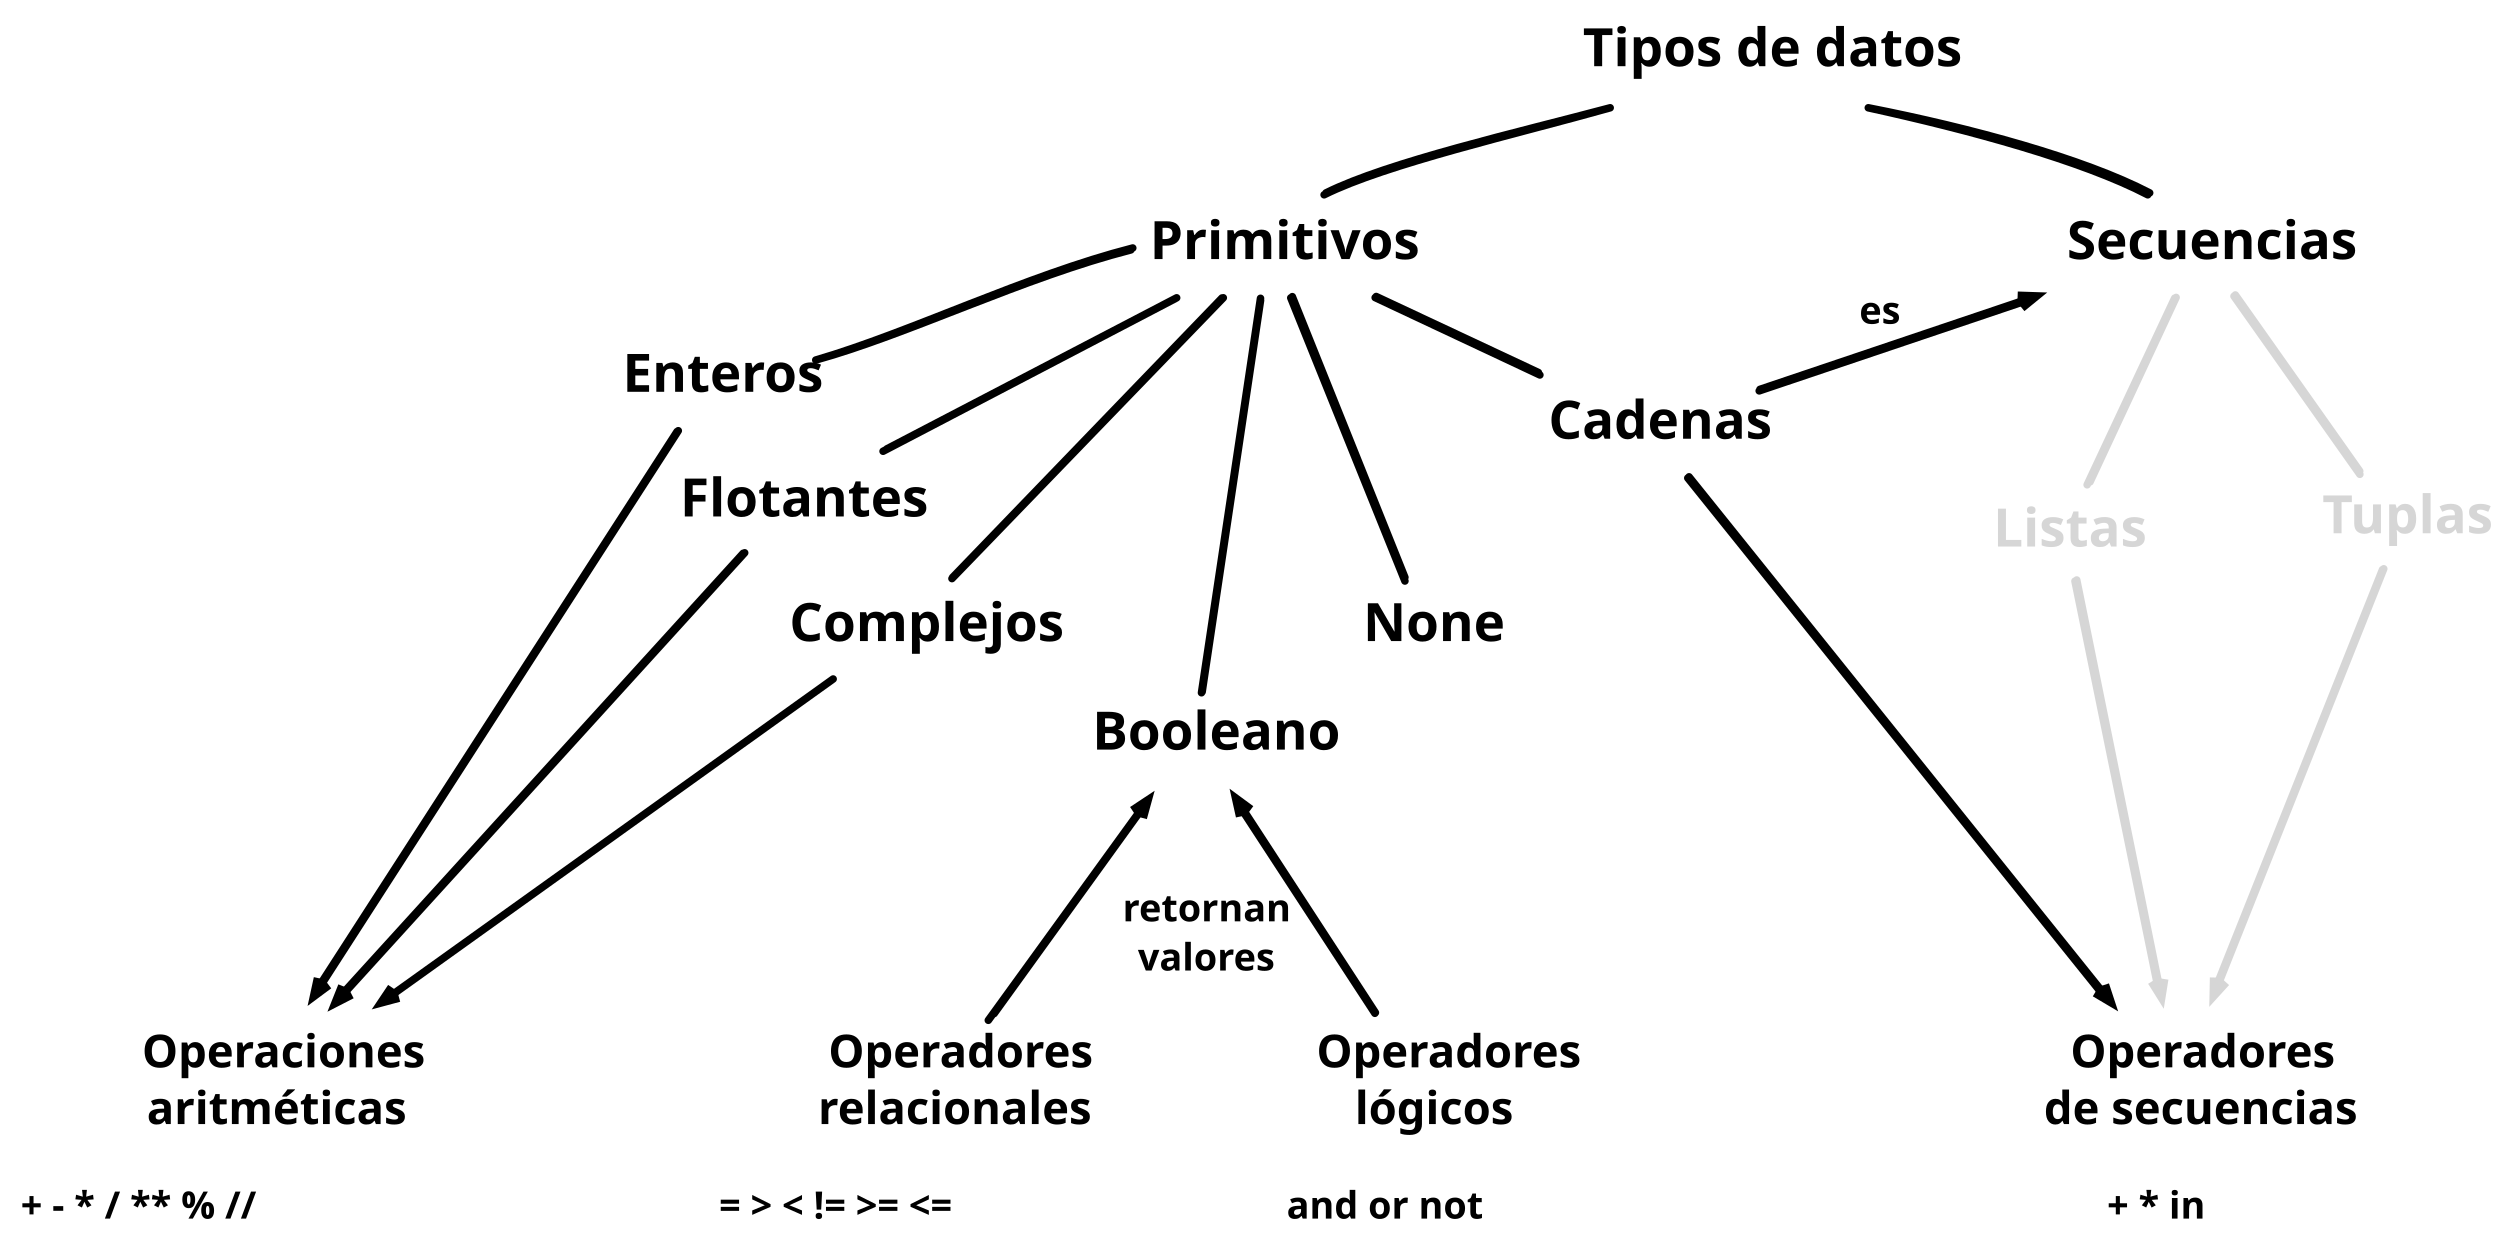
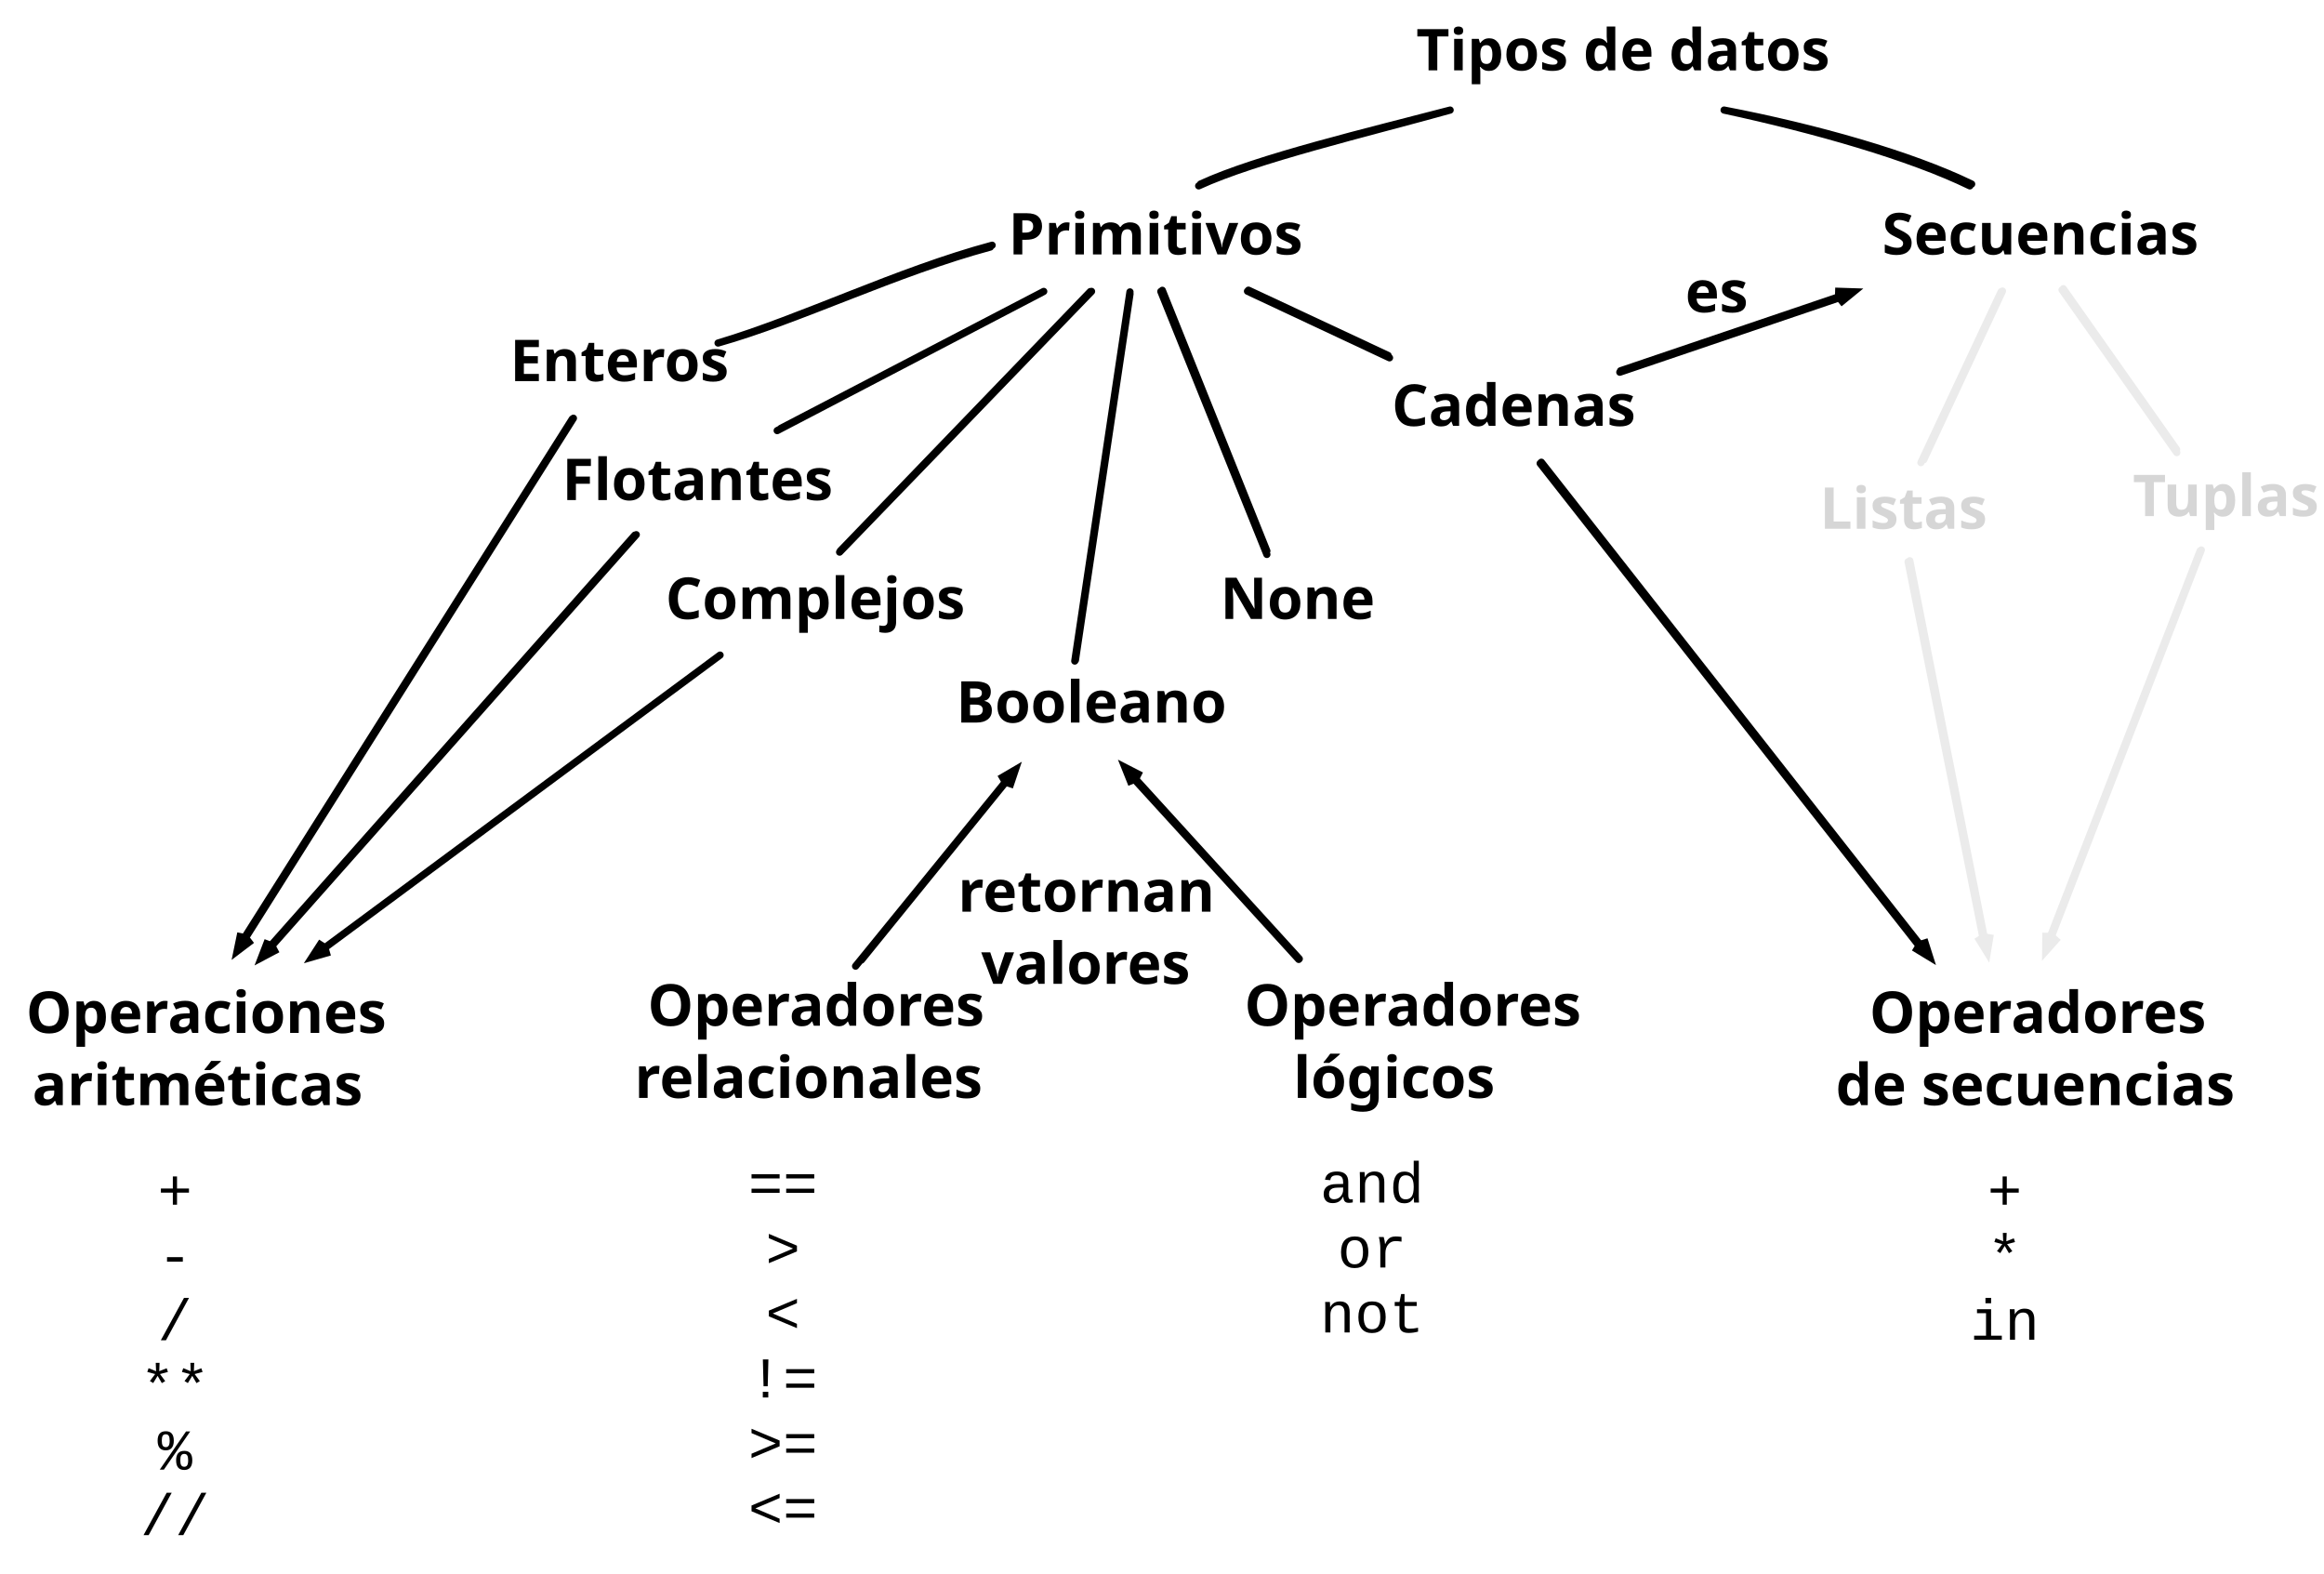
- <svg xmlns="http://www.w3.org/2000/svg" version="1.1" viewBox="-59 -240 661 331" width="661" height="331">
+ <svg xmlns="http://www.w3.org/2000/svg" version="1.1" viewBox="-39 -240 644 436" width="644" height="436">
  <defs>
    <marker orient="auto" overflow="visible" markerUnits="strokeWidth" id="StickArrow_Marker" stroke-linejoin="miter" stroke-miterlimit="10" viewBox="-1 -2 5 4" markerWidth="5" markerHeight="4" color="black">
      <g>
        <path d="M 2.4 0 L 0 0 M 0 -.9 L 2.4 0 L 0 .9" fill="none" stroke="currentColor" stroke-width="1" />
      </g>
    </marker>
    <marker orient="auto" overflow="visible" markerUnits="strokeWidth" id="StickArrow_Marker_2" stroke-linejoin="miter" stroke-miterlimit="10" viewBox="-4 -2 6 4" markerWidth="6" markerHeight="4" color="black">
      <g>
        <path d="M -2.4 0 L 0 0 M 0 .9 L -2.4 0 L 0 -.9" fill="none" stroke="currentColor" stroke-width="1" />
      </g>
    </marker>
-     <marker orient="auto" overflow="visible" markerUnits="strokeWidth" id="StickArrow_Marker_3" stroke-linejoin="miter" stroke-miterlimit="10" viewBox="-1 -2 5 4" markerWidth="5" markerHeight="4" color="#d6d6d6">
+     <marker orient="auto" overflow="visible" markerUnits="strokeWidth" id="StickArrow_Marker_3" stroke-linejoin="miter" stroke-miterlimit="10" viewBox="-1 -2 5 4" markerWidth="5" markerHeight="4" color="#ebebeb">
      <g>
        <path d="M 2.4 0 L 0 0 M 0 -.9 L 2.4 0 L 0 .9" fill="none" stroke="currentColor" stroke-width="1" />
      </g>
    </marker>
  </defs>
-   <g id="Canvas_1" fill-opacity="1" stroke-opacity="1" stroke="none" fill="none" stroke-dasharray="none">
+   <g id="Canvas_1" fill-opacity="1" stroke-opacity="1" stroke-dasharray="none" fill="none" stroke="none">
    <g id="Canvas_1_Layer_1">
      <g id="Line_4">
-         <path d="M 366.729 -211.5 C 342.464 -204.652 307.48 -196.673 291.098 -188.5 M 366.729 -211.5 C 342.964 -205.152 307.98 -197.173 291.598 -189" stroke="black" stroke-linecap="round" stroke-linejoin="round" stroke-width="2" />
+         <path d="M 362.844 -209.5 C 340.1 -203.16 308.962 -195.804 293.165 -188.5 M 362.844 -209.5 C 340.6 -203.66 309.462 -196.304 293.665 -189" stroke="black" stroke-linecap="round" stroke-linejoin="round" stroke-width="2" />
      </g>
      <g id="Graphic_22">
-         <text transform="translate(359.5 -234.5)" fill="black">
-           <tspan font-family="Bradley Hand" font-weight="bold" font-size="14" fill="black" x="8597567e-19" y="12">Tipos de datos</tspan>
+         <text transform="translate(353.442 -234.5)" fill="black">
+           <tspan font-family="Bradley Hand" font-weight="bold" font-size="16" fill="black" x="0" y="14">Tipos de datos</tspan>
        </text>
      </g>
      <g id="Graphic_23">
-         <text transform="translate(245 -183.5)" fill="black">
-           <tspan font-family="Bradley Hand" font-weight="bold" font-size="14" fill="black" x="4192202e-19" y="12">Primitivos</tspan>
+         <text transform="translate(240.427 -183.5)" fill="black">
+           <tspan font-family="Bradley Hand" font-weight="bold" font-size="16" fill="black" x="7460699e-19" y="14">Primitivos</tspan>
        </text>
      </g>
      <g id="Graphic_24">
-         <text transform="translate(487.5 -183.5)" fill="black">
-           <tspan font-family="Bradley Hand" font-weight="bold" font-size="14" fill="black" x="17053026e-20" y="12">Secuencias</tspan>
+         <text transform="translate(482.556 -183.5)" fill="black">
+           <tspan font-family="Bradley Hand" font-weight="bold" font-size="16" fill="black" x="0" y="14">Secuencias</tspan>
        </text>
      </g>
      <g id="Line_25">
-         <path d="M 434.982 -211.5 C 461.579 -205.688 491.441 -197.587 508.869 -188.5 M 434.982 -211.5 C 462.079 -206.188 491.941 -198.087 509.369 -189" stroke="black" stroke-linecap="round" stroke-linejoin="round" stroke-width="2" />
+         <path d="M 438.764 -209.5 C 463.728 -204.131 490.046 -196.672 506.863 -188.5 M 438.764 -209.5 C 464.228 -204.631 490.546 -197.172 507.363 -189" stroke="black" stroke-linecap="round" stroke-linejoin="round" stroke-width="2" />
      </g>
      <g id="Graphic_26">
-         <text transform="translate(105.6 -148.4)" fill="black">
-           <tspan font-family="Bradley Hand" font-weight="bold" font-size="14" fill="black" x="0" y="12">Enteros</tspan>
+         <text transform="translate(102.308 -148.4)" fill="black">
+           <tspan font-family="Bradley Hand" font-weight="bold" font-size="16" fill="black" x="0" y="14">Enteros</tspan>
        </text>
      </g>
      <g id="Line_27">
-         <path d="M 156.688 -144.807 C 181.189 -151.586 211.682 -166.67 240 -173.928 M 156.688 -144.807 C 181.689 -152.086 212.182 -167.17 240.5 -174.428" stroke="black" stroke-linecap="round" stroke-linejoin="round" stroke-width="2" />
+         <path d="M 159.98 -144.954 C 182.783 -151.389 209.172 -164.485 235.427 -171.551 M 159.98 -144.954 C 183.283 -151.889 209.672 -164.985 235.927 -172.051" stroke="black" stroke-linecap="round" stroke-linejoin="round" stroke-width="2" />
      </g>
      <g id="Graphic_28">
-         <text transform="translate(120.8 -115.45)" fill="black">
-           <tspan font-family="Bradley Hand" font-weight="bold" font-size="14" fill="black" x="0" y="12">Flotantes</tspan>
+         <text transform="translate(116.761 -115.45)" fill="black">
+           <tspan font-family="Bradley Hand" font-weight="bold" font-size="16" fill="black" x="0" y="14">Flotantes</tspan>
        </text>
      </g>
      <g id="Line_29">
-         <path d="M 251.813 -161.087 L 174.487 -120.689 M 252.106 -161.255 L 175.498 -121.323" stroke="black" stroke-linecap="round" stroke-linejoin="round" stroke-width="2" />
+         <path d="M 249.933 -159.086 L 176.367 -120.69 M 250.226 -159.254 L 177.378 -121.323" stroke="black" stroke-linecap="round" stroke-linejoin="round" stroke-width="2" />
      </g>
      <g id="Graphic_30">
-         <text transform="translate(229.8 -53.8)" fill="black">
-           <tspan font-family="Bradley Hand" font-weight="bold" font-size="14" fill="black" x="58264504e-20" y="12">Booleano</tspan>
+         <text transform="translate(225.945 -53.8)" fill="black">
+           <tspan font-family="Bradley Hand" font-weight="bold" font-size="16" fill="black" x="14566126e-20" y="14">Booleano</tspan>
        </text>
      </g>
      <g id="Line_31">
-         <path d="M 258.675 -56.84 L 274.28 -161.123 M 258.85 -57.101 L 274.29 -160.583" stroke="black" stroke-linecap="round" stroke-linejoin="round" stroke-width="2" />
+         <path d="M 258.831 -56.84 L 274.124 -159.123 M 259.006 -57.101 L 274.134 -158.583" stroke="black" stroke-linecap="round" stroke-linejoin="round" stroke-width="2" />
      </g>
      <g id="Graphic_32">
-         <text transform="translate(350.4 -136)" fill="black">
-           <tspan font-family="Bradley Hand" font-weight="bold" font-size="14" fill="black" x="0" y="12">Cadenas</tspan>
+         <text transform="translate(346.673 -136)" fill="black">
+           <tspan font-family="Bradley Hand" font-weight="bold" font-size="16" fill="black" x="7105427e-19" y="14">Cadenas</tspan>
        </text>
      </g>
      <g id="Graphic_33">
-         <text transform="translate(301.4 -82.5)" fill="black">
-           <tspan font-family="Bradley Hand" font-weight="bold" font-size="14" fill="black" x="0" y="12">None</tspan>
+         <text transform="translate(299.145 -82.5)" fill="black">
+           <tspan font-family="Bradley Hand" font-weight="bold" font-size="16" fill="black" x="8739676e-19" y="14">None</tspan>
        </text>
      </g>
      <g id="Line_34">
-         <path d="M 282.279 -161.247 L 312.458 -86.38 M 282.69 -161.562 L 312.452 -87.35" stroke="black" stroke-linecap="round" stroke-linejoin="round" stroke-width="2" />
+         <path d="M 282.676 -159.247 L 312.06 -86.38 M 283.088 -159.562 L 312.055 -87.35" stroke="black" stroke-linecap="round" stroke-linejoin="round" stroke-width="2" />
      </g>
      <g id="Line_35">
-         <path d="M 304.599 -161.313 L 348.142 -140.862 M 304.867 -161.6 L 347.754 -141.507" stroke="black" stroke-linecap="round" stroke-linejoin="round" stroke-width="2" />
+         <path d="M 306.693 -159.312 L 346.048 -140.862 M 306.96 -159.599 L 345.659 -141.507" stroke="black" stroke-linecap="round" stroke-linejoin="round" stroke-width="2" />
      </g>
      <g id="Line_36">
-         <path d="M 406.137 -136.655 L 475.529 -160.071 M 406.337 -137.054 L 475.044 -160.221" marker-end="url(#StickArrow_Marker)" stroke="black" stroke-linecap="round" stroke-linejoin="round" stroke-width="2" />
+         <path d="M 409.865 -136.868 L 470.584 -157.459 M 410.064 -137.267 L 470.1 -157.608" marker-end="url(#StickArrow_Marker)" stroke="black" stroke-linecap="round" stroke-linejoin="round" stroke-width="2" />
      </g>
      <g id="Graphic_37">
-         <text transform="translate(468 -107.5)" fill="#d6d6d6">
-           <tspan font-family="Bradley Hand" font-weight="bold" font-size="14" fill="#d6d6d6" x="29132252e-20" y="12">Listas</tspan>
+         <text transform="translate(465.26 -107.5)" fill="#d6d6d6">
+           <tspan font-family="Bradley Hand" font-weight="bold" font-size="16" fill="#d6d6d6" x="7105427e-20" y="14">Listas</tspan>
        </text>
      </g>
      <g id="Line_38">
-         <path d="M 515.986 -161.166 L 492.843 -111.824 M 516.363 -161.357 L 493.611 -112.596" stroke="#d6d6d6" stroke-linecap="round" stroke-linejoin="round" stroke-width="2" />
+         <path d="M 515.527 -159.166 L 493.302 -111.824 M 515.904 -159.357 L 494.071 -112.596" stroke="#ebebeb" stroke-linecap="round" stroke-linejoin="round" stroke-width="2" />
      </g>
      <g id="Graphic_39">
-         <text transform="translate(555 -111)" fill="#d6d6d6">
-           <tspan font-family="Bradley Hand" font-weight="bold" font-size="14" fill="#d6d6d6" x="53645977e-20" y="12">Tuplas</tspan>
+         <text transform="translate(552.006 -111)" fill="#d6d6d6">
+           <tspan font-family="Bradley Hand" font-weight="bold" font-size="16" fill="#d6d6d6" x="0" y="14">Tuplas</tspan>
        </text>
      </g>
      <g id="Line_40">
-         <path d="M 531.669 -161.685 L 564.944 -114.596 M 532.019 -162.006 L 564.902 -115.444" stroke="#d6d6d6" stroke-linecap="round" stroke-linejoin="round" stroke-width="2" />
+         <path d="M 532.413 -159.686 L 564.201 -114.596 M 532.764 -160.007 L 564.159 -115.444" stroke="#ebebeb" stroke-linecap="round" stroke-linejoin="round" stroke-width="2" />
      </g>
      <g id="Graphic_41">
-         <text transform="translate(149.699 -82.5)" fill="black">
-           <tspan font-family="Bradley Hand" font-weight="bold" font-size="14" fill="black" x="15987212e-20" y="12">Complejos</tspan>
+         <text transform="translate(145.417 -82.5)" fill="black">
+           <tspan font-family="Bradley Hand" font-weight="bold" font-size="16" fill="black" x="0" y="14">Complejos</tspan>
        </text>
      </g>
      <g id="Line_42">
-         <path d="M 192.702 -87.021 L 264.44 -161.262 M 192.876 -87.344 L 264.104 -161.213" stroke="black" stroke-linecap="round" stroke-linejoin="round" stroke-width="2" />
-       </g>
-       <g id="Graphic_43" />
+         <path d="M 193.666 -87.021 L 263.476 -159.262 M 193.84 -87.344 L 263.14 -159.213" stroke="black" stroke-linecap="round" stroke-linejoin="round" stroke-width="2" />
+       </g>
      <g id="Graphic_45">
-         <text transform="translate(-23 32.2)" fill="black">
-           <tspan font-family="Bradley Hand" font-weight="bold" font-size="12" fill="black" x="1.53" y="10">Operaciones </tspan>
-           <tspan font-family="Bradley Hand" font-weight="bold" font-size="12" fill="black" x="2.814" y="25">aritméticas</tspan>
+         <text transform="translate(-33.826 32.2)" fill="black">
+           <tspan font-family="Bradley Hand" font-weight="bold" font-size="16" fill="black" x="2.04" y="14">Operaciones </tspan>
+           <tspan font-family="Bradley Hand" font-weight="bold" font-size="16" fill="black" x="3.752" y="34">aritméticas</tspan>
        </text>
      </g>
      <g id="Line_46">
-         <path d="M 120.027 -125.902 L 25.767 20.158 M 120.337 -126.113 L 26.467 19.543" marker-end="url(#StickArrow_Marker)" stroke="black" stroke-linecap="round" stroke-linejoin="round" stroke-width="2" />
+         <path d="M 119.585 -123.905 L 28.564 20.12 M 119.895 -124.117 L 29.26 19.5" marker-end="url(#StickArrow_Marker)" stroke="black" stroke-linecap="round" stroke-linejoin="round" stroke-width="2" />
      </g>
      <g id="Line_47">
-         <path d="M 137.501 -93.711 L 31.934 22.33 M 137.89 -93.835 L 32.716 21.844" marker-end="url(#StickArrow_Marker)" stroke="black" stroke-linecap="round" stroke-linejoin="round" stroke-width="2" />
+         <path d="M 136.922 -91.726 L 35.828 22.266 M 137.312 -91.851 L 36.607 21.772" marker-end="url(#StickArrow_Marker)" stroke="black" stroke-linecap="round" stroke-linejoin="round" stroke-width="2" />
      </g>
      <g id="Line_48">
-         <path d="M 160.999 -60.264 L 44.806 22.955 M 161.281 -60.471 L 45.497 22.436" marker-end="url(#StickArrow_Marker)" stroke="black" stroke-linecap="round" stroke-linejoin="round" stroke-width="2" />
+         <path d="M 160.255 -58.281 L 50.657 22.86 M 160.537 -58.488 L 51.344 22.334" marker-end="url(#StickArrow_Marker)" stroke="black" stroke-linecap="round" stroke-linejoin="round" stroke-width="2" />
      </g>
      <g id="Graphic_49">
-         <text transform="translate(155.765 32.2)" fill="black">
-           <tspan font-family="Bradley Hand" font-weight="bold" font-size="12" fill="black" x="4.242" y="10">Operadores</tspan>
-           <tspan font-family="Bradley Hand" font-weight="bold" font-size="12" fill="black" x="1.53" y="25">relacionales </tspan>
+         <text transform="translate(134.8 30.2)" fill="black">
+           <tspan font-family="Bradley Hand" font-weight="bold" font-size="16" fill="black" x="5.656" y="14">Operadores</tspan>
+           <tspan font-family="Bradley Hand" font-weight="bold" font-size="16" fill="black" x="2.04" y="34">relacionales </tspan>
        </text>
      </g>
      <g id="Line_50">
-         <path d="M 241.803 -24.736 L 202.314 29.762 M 242.082 -24.964 L 203.844 27.995" marker-start="url(#StickArrow_Marker_2)" stroke="black" stroke-linecap="round" stroke-linejoin="round" stroke-width="2" />
+         <path d="M 239.334 -23.003 L 198.091 27.695 M 239.612 -23.23 L 199.703 26.001" marker-start="url(#StickArrow_Marker_2)" stroke="black" stroke-linecap="round" stroke-linejoin="round" stroke-width="2" />
      </g>
      <g id="Graphic_51">
-         <text transform="translate(236.545 -5.4)" fill="black">
-           <tspan font-family="Bradley Hand" font-weight="bold" font-size="10" fill="black" x="1.275" y="9">retornan </tspan>
-           <tspan font-family="Bradley Hand" font-weight="bold" font-size="10" fill="black" x="5.315" y="22">valores</tspan>
+         <text transform="translate(224.401 -1.4)" fill="black">
+           <tspan font-family="Bradley Hand" font-weight="bold" font-size="16" fill="black" x="2.04" y="14">retornan </tspan>
+           <tspan font-family="Bradley Hand" font-weight="bold" font-size="16" fill="black" x="8.504" y="34">valores</tspan>
        </text>
      </g>
      <g id="Graphic_52">
-         <text transform="translate(287.533 32.2)" fill="black">
-           <tspan font-family="Bradley Hand" font-weight="bold" font-size="12" fill="black" x="1.53" y="10">Operadores </tspan>
-           <tspan font-family="Bradley Hand" font-weight="bold" font-size="12" fill="black" x="11.688" y="25">lógicos </tspan>
+         <text transform="translate(303.8 30.2)" fill="black">
+           <tspan font-family="Bradley Hand" font-weight="bold" font-size="16" fill="black" x="2.04" y="14">Operadores </tspan>
+           <tspan font-family="Bradley Hand" font-weight="bold" font-size="16" fill="black" x="15.584" y="34">lógicos </tspan>
        </text>
      </g>
      <g id="Line_53">
-         <path d="M 304.52 27.913 L 269.015 -26.456 M 304.656 27.737 L 270.27 -25.061" marker-end="url(#StickArrow_Marker)" stroke="black" stroke-linecap="round" stroke-linejoin="round" stroke-width="2" />
+         <path d="M 320.891 25.829 L 274.431 -25.078 M 321.041 25.67 L 275.937 -23.866" marker-end="url(#StickArrow_Marker)" stroke="black" stroke-linecap="round" stroke-linejoin="round" stroke-width="2" />
      </g>
      <g id="Graphic_54">
-         <text transform="translate(432.6 -163.4)" fill="black">
-           <tspan font-family="Bradley Hand" font-weight="bold" font-size="10" fill="black" x="6545875e-19" y="9">es</tspan>
+         <text transform="translate(428 -167.5)" fill="black">
+           <tspan font-family="Bradley Hand" font-weight="bold" font-size="16" fill="black" x="0" y="14">es</tspan>
        </text>
      </g>
      <g id="Graphic_55">
-         <text transform="translate(481.4 32.2)" fill="black">
-           <tspan font-family="Bradley Hand" font-weight="bold" font-size="12" fill="black" x="7.002" y="10">Operadores </tspan>
-           <tspan font-family="Bradley Hand" font-weight="bold" font-size="12" fill="black" x="0" y="25">de secuencias</tspan>
+         <text transform="translate(469.692 32.2)" fill="black">
+           <tspan font-family="Bradley Hand" font-weight="bold" font-size="16" fill="black" x="9.336" y="14">Operadores </tspan>
+           <tspan font-family="Bradley Hand" font-weight="bold" font-size="16" fill="black" x="3339551e-19" y="34">de secuencias</tspan>
        </text>
      </g>
      <g id="Graphic_56">
-         <text transform="translate(498.108 72.2)" fill="black">
-           <tspan font-family="JetBrains Mono NL" font-weight="bold" font-size="10" fill="black" x="0" y="10">+  *  in</tspan>
+         <text transform="translate(506.9224 82.2)" fill="black">
+           <tspan font-family="Courier New" font-size="16" fill="black" x="4.801" y="13">+</tspan>
+           <tspan font-family="Courier New" font-size="16" fill="black" x="4.801" y="31">*</tspan>
+           <tspan font-family="Courier New" font-size="16" fill="black" x="0" y="49">in</tspan>
        </text>
      </g>
      <g id="Line_57">
-         <path d="M 387.254 -113.609 L 497.147 23.157 M 387.583 -113.923 L 496.253 21.445" marker-end="url(#StickArrow_Marker)" stroke="black" stroke-linecap="round" stroke-linejoin="round" stroke-width="2" />
+         <path d="M 387.794 -111.615 L 493.633 23.114 M 388.123 -111.927 L 492.755 21.389" marker-end="url(#StickArrow_Marker)" stroke="black" stroke-linecap="round" stroke-linejoin="round" stroke-width="2" />
      </g>
      <g id="Line_58">
-         <path d="M 489.621 -86.351 L 511.62 21.293 M 490.085 -86.645 L 511.578 19.226" marker-end="url(#StickArrow_Marker_3)" stroke="#d6d6d6" stroke-linecap="round" stroke-linejoin="round" stroke-width="2" />
+         <path d="M 489.751 -84.353 L 510.779 21.286 M 490.215 -84.645 L 510.747 19.218" marker-end="url(#StickArrow_Marker_3)" stroke="#ebebeb" stroke-linecap="round" stroke-linejoin="round" stroke-width="2" />
      </g>
      <g id="Line_59">
-         <path d="M 570.936 -89.391 L 526.911 21.007 M 571.264 -89.609 L 527.957 19.115" marker-end="url(#StickArrow_Marker_3)" stroke="#d6d6d6" stroke-linecap="round" stroke-linejoin="round" stroke-width="2" />
+         <path d="M 570.681 -87.395 L 528.59 20.987 M 571.009 -87.615 L 529.622 19.088" marker-end="url(#StickArrow_Marker_3)" stroke="#ebebeb" stroke-linecap="round" stroke-linejoin="round" stroke-width="2" />
      </g>
      <g id="Graphic_60">
-         <text transform="translate(281.185 72.2)" fill="black">
-           <tspan font-family="JetBrains Mono NL" font-weight="bold" font-size="10" fill="black" x="0" y="10">and  or  not</tspan>
+         <text transform="translate(326.8 80.2)" fill="black">
+           <tspan font-family="Courier New" font-size="16" fill="black" x="0" y="13">and</tspan>
+           <tspan font-family="Courier New" font-size="16" fill="black" x="4.801" y="31">or</tspan>
+           <tspan font-family="Courier New" font-size="16" fill="black" x="0" y="49">not</tspan>
        </text>
      </g>
      <g id="Graphic_61">
-         <text transform="translate(131.129 72.2)" fill="black">
-           <tspan font-family="JetBrains Mono NL" font-weight="bold" font-size="10" fill="black" x="0" y="10">=  &gt;  &lt;  !=  &gt;=  &lt;=</tspan>
+         <text transform="translate(168.3504 80.2)" fill="black">
+           <tspan font-family="Courier New" font-size="16" fill="black" x="0" y="13">==</tspan>
+           <tspan font-family="Courier New" font-size="16" fill="black" x="4.801" y="31">&gt;</tspan>
+           <tspan font-family="Courier New" font-size="16" fill="black" x="4.801" y="49">&lt;</tspan>
+           <tspan font-family="Courier New" font-size="16" fill="black" x="0" y="67">!=</tspan>
+           <tspan font-family="Courier New" font-size="16" fill="black" x="0" y="85">&gt;=</tspan>
+           <tspan font-family="Courier New" font-size="16" fill="black" x="0" y="103">&lt;=</tspan>
        </text>
      </g>
      <g id="Graphic_62">
-         <text transform="translate(-53.522 72.2)" fill="black">
-           <tspan font-family="JetBrains Mono NL" font-weight="bold" font-size="10" fill="black" x="0" y="10">+  -  *  /  **  %  //</tspan>
+         <text transform="translate(-.1235625 82.2)" fill="black">
+           <tspan font-family="Courier New" font-size="16" fill="black" x="4.801" y="13">+</tspan>
+           <tspan font-family="Courier New" font-size="16" fill="black" x="4.801" y="31">-</tspan>
+           <tspan font-family="Courier New" font-size="16" fill="black" x="4.801" y="49">/</tspan>
+           <tspan font-family="Courier New" font-size="16" fill="black" x="0" y="67">**</tspan>
+           <tspan font-family="Courier New" font-size="16" fill="black" x="4.801" y="85">%</tspan>
+           <tspan font-family="Courier New" font-size="16" fill="black" x="0" y="103">//</tspan>
        </text>
      </g>
    </g>
  </g>
</svg>
